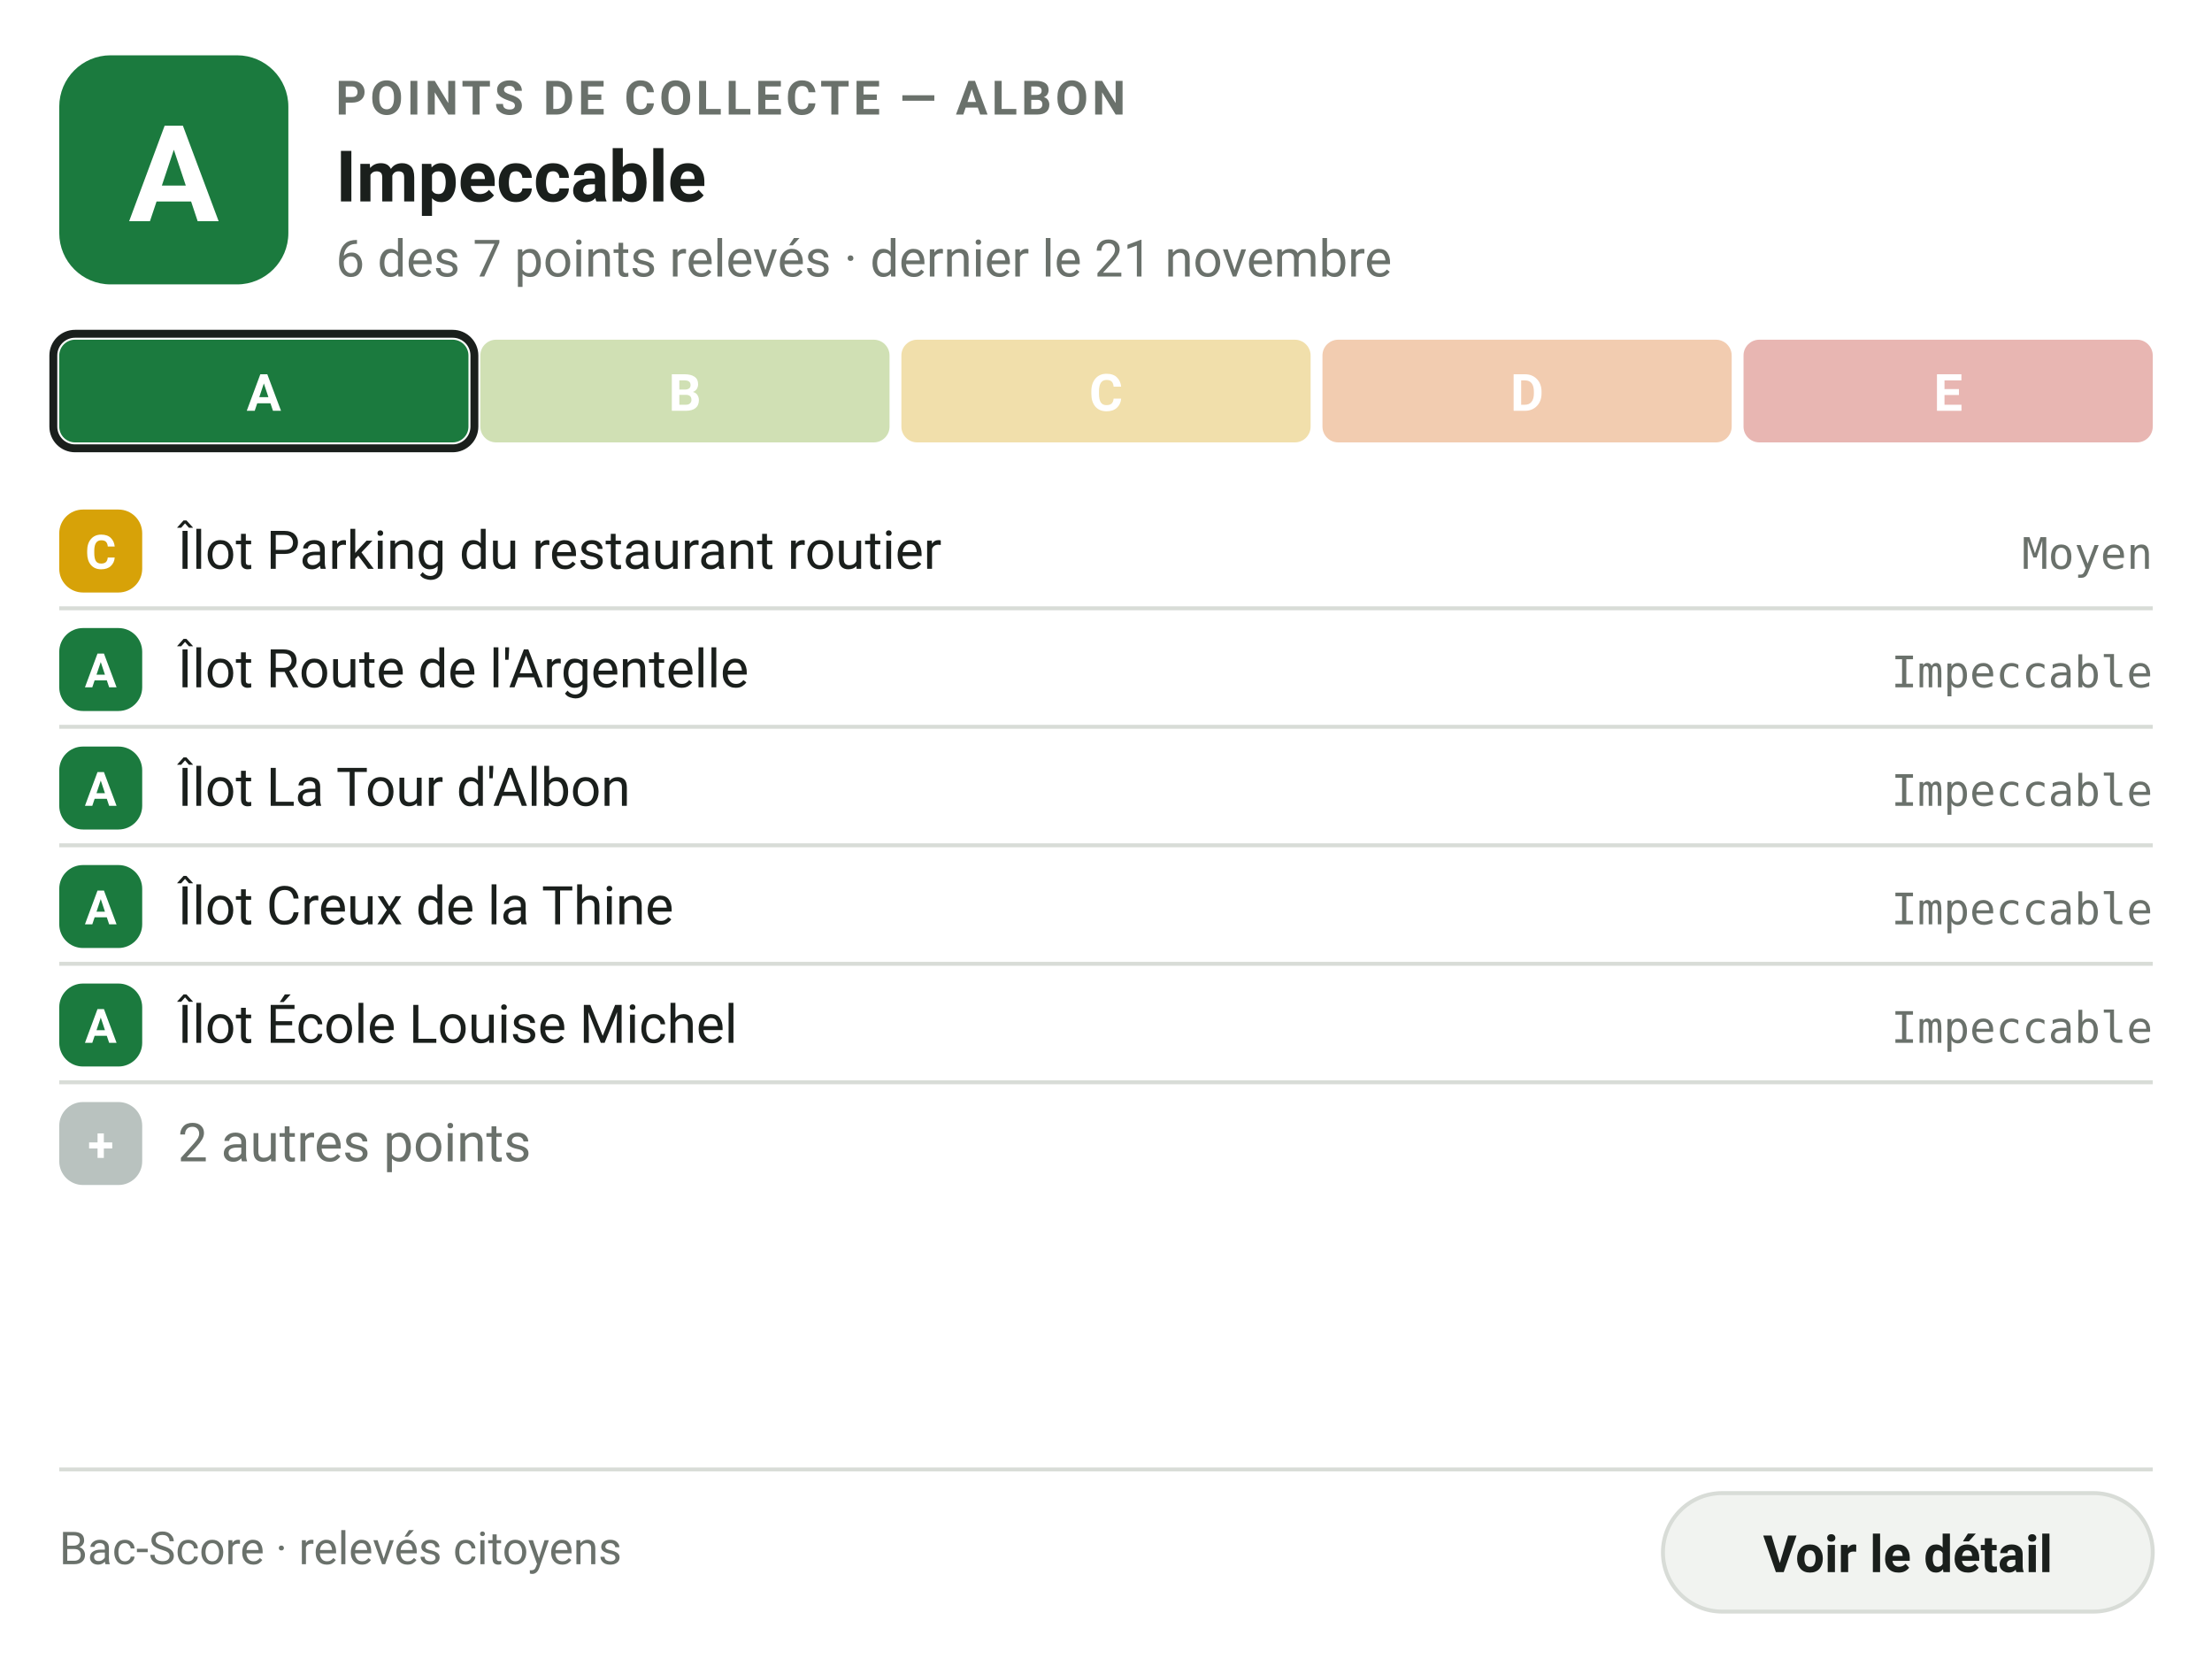
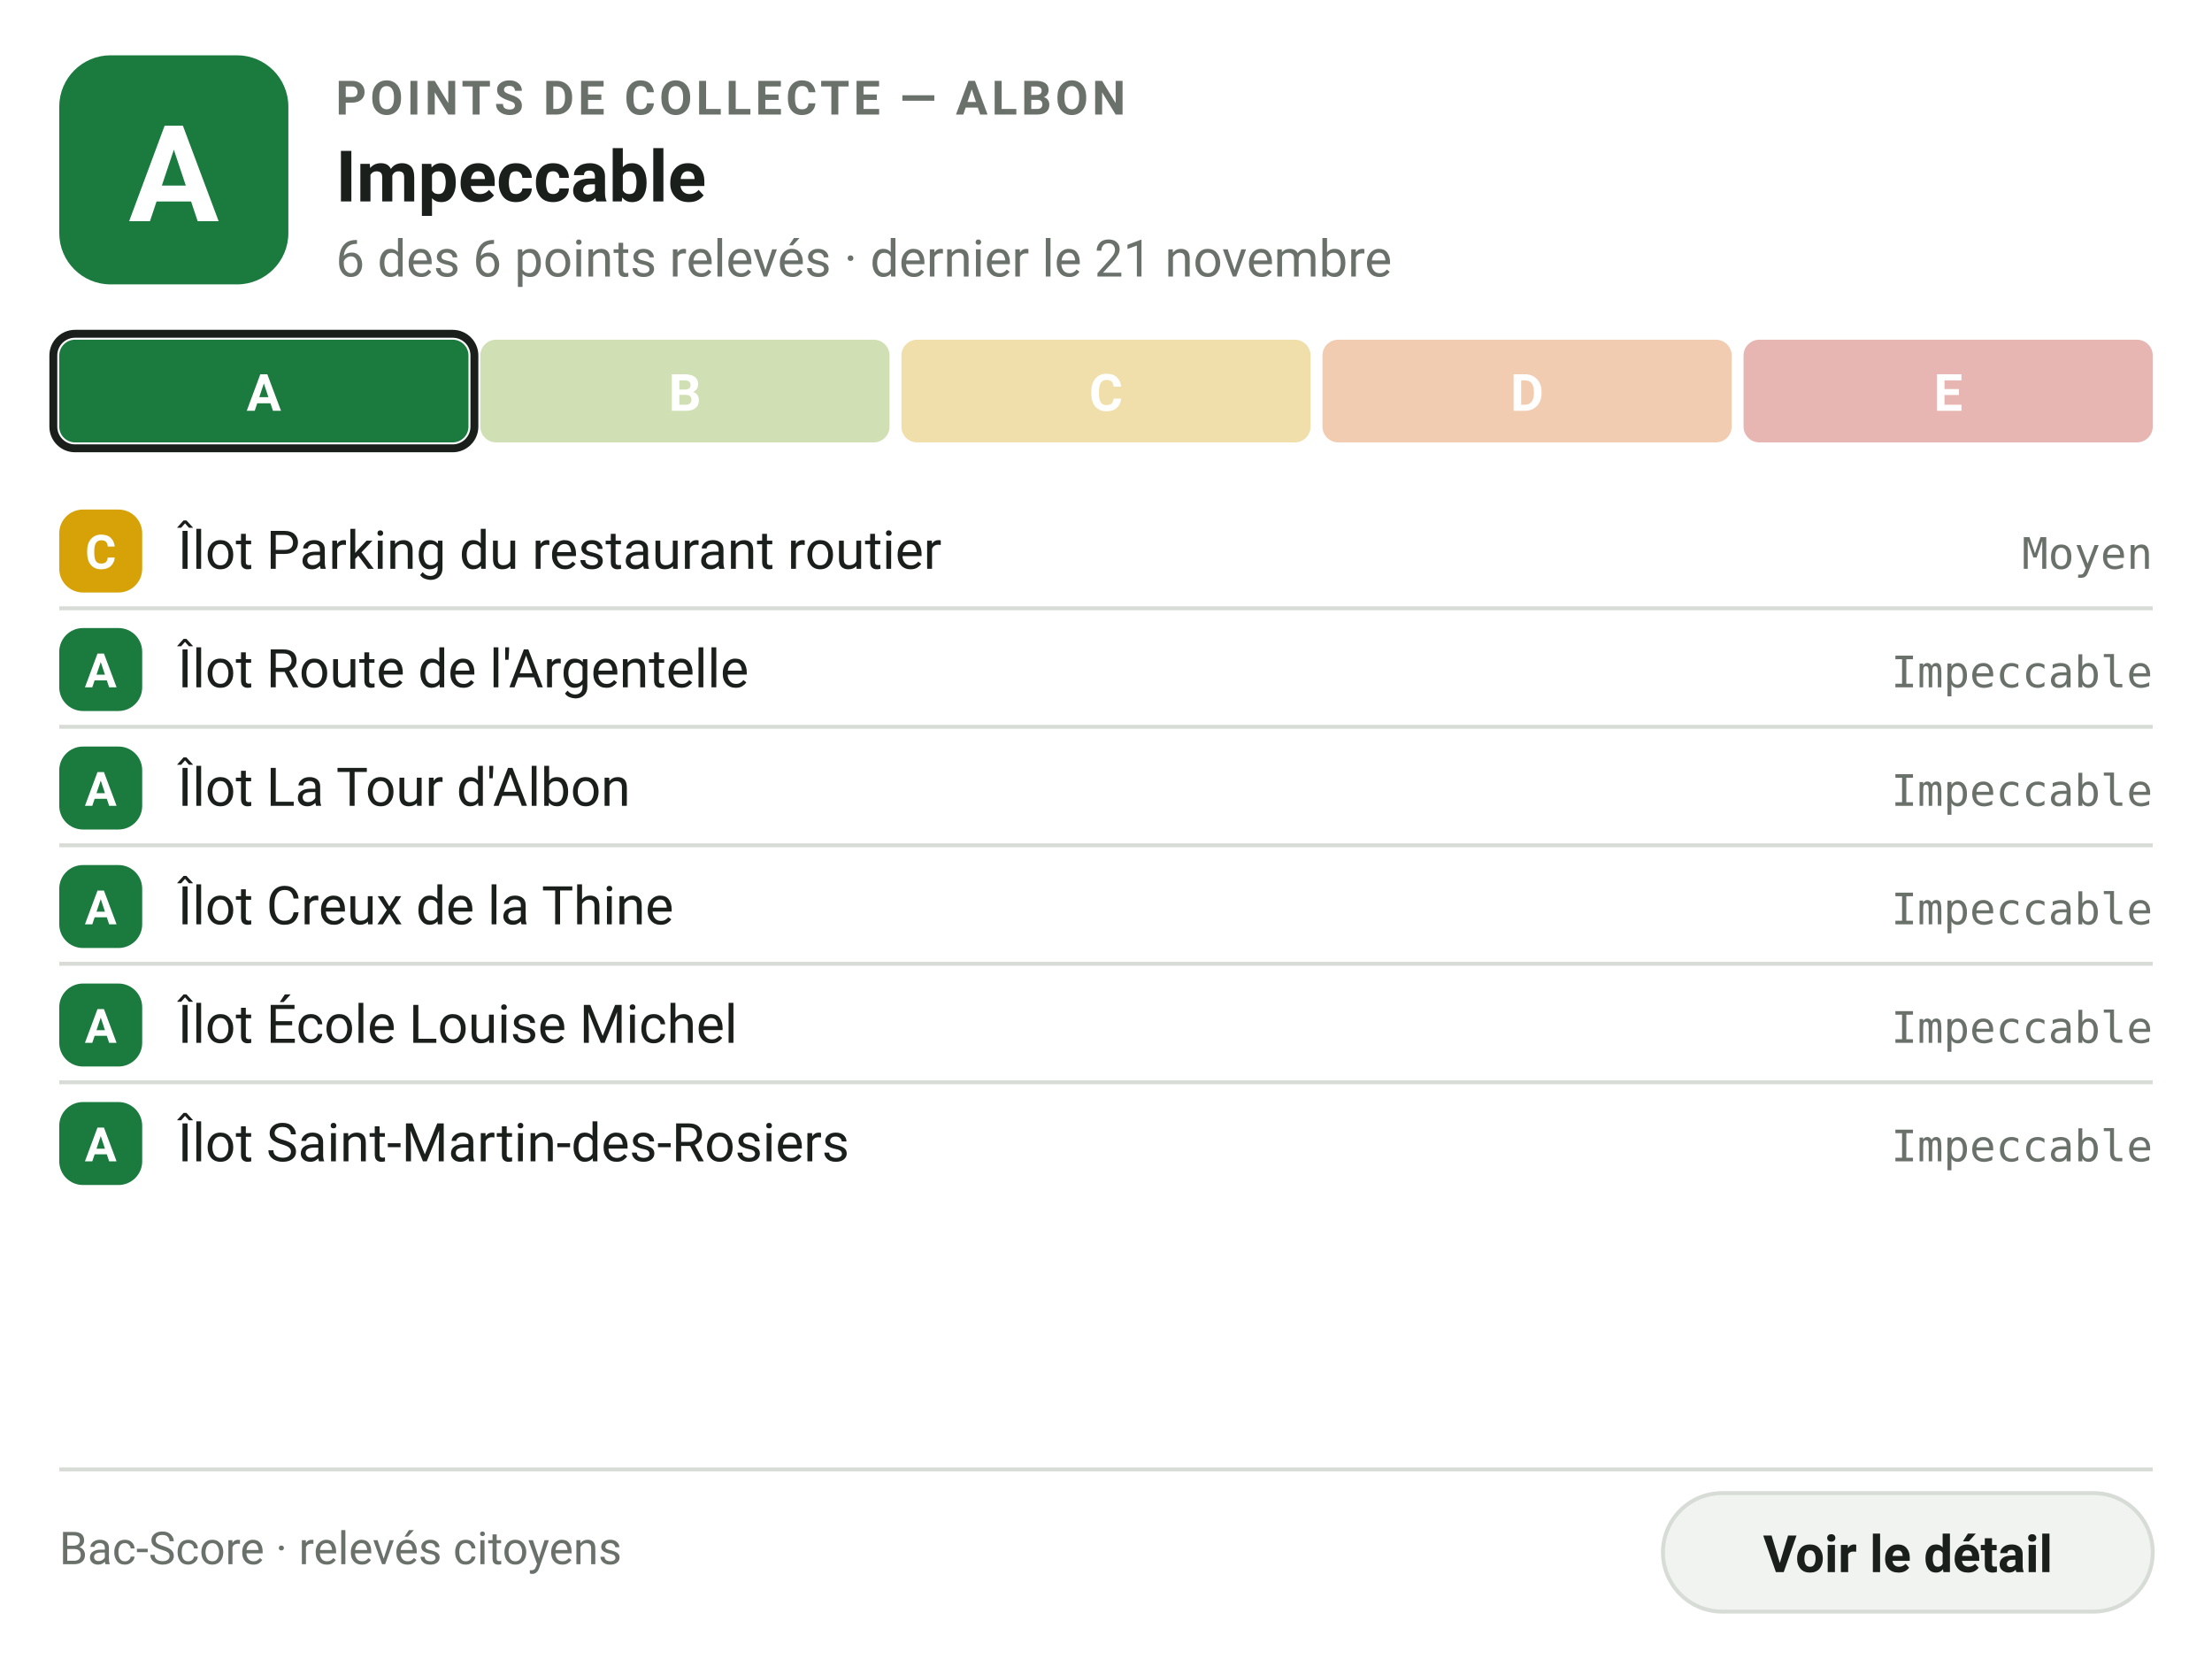
<svg xmlns="http://www.w3.org/2000/svg" width="560" height="420" viewBox="0 0 560 420" role="img" aria-label="Propreté des points de collecte — Albon : Bac-Score A">
  <rect width="560" height="420" fill="#FFFFFF" />
  <rect x="15" y="14" width="58" height="58" rx="13" fill="#1b7a3e" />
  <text x="44" y="56" text-anchor="middle" font-family="Barlow, system-ui, -apple-system, 'Segoe UI', Roboto, sans-serif" font-size="34" font-weight="600" fill="#fff">A</text>
  <text x="85" y="29" font-family="Barlow, system-ui, -apple-system, 'Segoe UI', Roboto, sans-serif" font-size="12" font-weight="600" letter-spacing="1" fill="#6A716B">POINTS DE COLLECTE — ALBON</text>
  <text x="85" y="51" font-family="Barlow, system-ui, -apple-system, 'Segoe UI', Roboto, sans-serif" font-size="18" font-weight="600" fill="#1A1F1C">Impeccable</text>
-   <text x="85" y="70" font-family="Barlow, system-ui, -apple-system, 'Segoe UI', Roboto, sans-serif" font-size="13" fill="#6A716B">6 des 7 points relevés · dernier le 21 novembre</text>
+   <text x="85" y="70" font-family="Barlow, system-ui, -apple-system, 'Segoe UI', Roboto, sans-serif" font-size="13" fill="#6A716B">6 des 6 points relevés · dernier le 21 novembre</text>
  <rect x="15.0" y="86" width="103.6" height="26" rx="4" fill="#1b7a3e" />
  <rect x="13.5" y="84.5" width="106.6" height="29" rx="5.5" fill="none" stroke="#1A1F1C" stroke-width="2" />
  <text x="66.8" y="104" text-anchor="middle" font-family="Barlow, system-ui, -apple-system, 'Segoe UI', Roboto, sans-serif" font-size="13" font-weight="600" fill="#fff">A</text>
  <rect x="121.6" y="86" width="103.6" height="26" rx="4" fill="#74a524" opacity="0.34" />
  <text x="173.4" y="104" text-anchor="middle" font-family="Barlow, system-ui, -apple-system, 'Segoe UI', Roboto, sans-serif" font-size="13" font-weight="600" fill="#fff">B</text>
  <rect x="228.2" y="86" width="103.6" height="26" rx="4" fill="#d7a208" opacity="0.34" />
  <text x="280.0" y="104" text-anchor="middle" font-family="Barlow, system-ui, -apple-system, 'Segoe UI', Roboto, sans-serif" font-size="13" font-weight="600" fill="#fff">C</text>
  <rect x="334.8" y="86" width="103.6" height="26" rx="4" fill="#d96a18" opacity="0.34" />
  <text x="386.6" y="104" text-anchor="middle" font-family="Barlow, system-ui, -apple-system, 'Segoe UI', Roboto, sans-serif" font-size="13" font-weight="600" fill="#fff">D</text>
  <rect x="441.4" y="86" width="103.6" height="26" rx="4" fill="#bd2a1d" opacity="0.34" />
  <text x="493.2" y="104" text-anchor="middle" font-family="Barlow, system-ui, -apple-system, 'Segoe UI', Roboto, sans-serif" font-size="13" font-weight="600" fill="#fff">E</text>
  <rect x="15" y="129" width="21" height="21" rx="6" fill="#d7a208" />
  <text x="25.5" y="144" text-anchor="middle" font-family="Barlow, system-ui, -apple-system, 'Segoe UI', Roboto, sans-serif" font-size="12" font-weight="600" fill="#fff">C</text>
  <text x="45" y="144" font-family="Barlow, system-ui, -apple-system, 'Segoe UI', Roboto, sans-serif" font-size="13.5" fill="#1A1F1C">Îlot Parking du restaurant routier</text>
  <text x="545" y="144" text-anchor="end" font-family="'IBM Plex Mono', ui-monospace, SFMono-Regular, Menlo, monospace" font-size="11" fill="#6A716B">Moyen</text>
  <line x1="15" y1="154" x2="545" y2="154" stroke="#D8DCD7" stroke-width="1" />
  <rect x="15" y="159" width="21" height="21" rx="6" fill="#1b7a3e" />
  <text x="25.5" y="174" text-anchor="middle" font-family="Barlow, system-ui, -apple-system, 'Segoe UI', Roboto, sans-serif" font-size="12" font-weight="600" fill="#fff">A</text>
  <text x="45" y="174" font-family="Barlow, system-ui, -apple-system, 'Segoe UI', Roboto, sans-serif" font-size="13.5" fill="#1A1F1C">Îlot Route de l'Argentelle</text>
  <text x="545" y="174" text-anchor="end" font-family="'IBM Plex Mono', ui-monospace, SFMono-Regular, Menlo, monospace" font-size="11" fill="#6A716B">Impeccable</text>
  <line x1="15" y1="184" x2="545" y2="184" stroke="#D8DCD7" stroke-width="1" />
  <rect x="15" y="189" width="21" height="21" rx="6" fill="#1b7a3e" />
  <text x="25.5" y="204" text-anchor="middle" font-family="Barlow, system-ui, -apple-system, 'Segoe UI', Roboto, sans-serif" font-size="12" font-weight="600" fill="#fff">A</text>
  <text x="45" y="204" font-family="Barlow, system-ui, -apple-system, 'Segoe UI', Roboto, sans-serif" font-size="13.5" fill="#1A1F1C">Îlot La Tour d'Albon</text>
  <text x="545" y="204" text-anchor="end" font-family="'IBM Plex Mono', ui-monospace, SFMono-Regular, Menlo, monospace" font-size="11" fill="#6A716B">Impeccable</text>
  <line x1="15" y1="214" x2="545" y2="214" stroke="#D8DCD7" stroke-width="1" />
  <rect x="15" y="219" width="21" height="21" rx="6" fill="#1b7a3e" />
  <text x="25.5" y="234" text-anchor="middle" font-family="Barlow, system-ui, -apple-system, 'Segoe UI', Roboto, sans-serif" font-size="12" font-weight="600" fill="#fff">A</text>
  <text x="45" y="234" font-family="Barlow, system-ui, -apple-system, 'Segoe UI', Roboto, sans-serif" font-size="13.5" fill="#1A1F1C">Îlot Creux de la Thine</text>
  <text x="545" y="234" text-anchor="end" font-family="'IBM Plex Mono', ui-monospace, SFMono-Regular, Menlo, monospace" font-size="11" fill="#6A716B">Impeccable</text>
  <line x1="15" y1="244" x2="545" y2="244" stroke="#D8DCD7" stroke-width="1" />
  <rect x="15" y="249" width="21" height="21" rx="6" fill="#1b7a3e" />
  <text x="25.5" y="264" text-anchor="middle" font-family="Barlow, system-ui, -apple-system, 'Segoe UI', Roboto, sans-serif" font-size="12" font-weight="600" fill="#fff">A</text>
  <text x="45" y="264" font-family="Barlow, system-ui, -apple-system, 'Segoe UI', Roboto, sans-serif" font-size="13.5" fill="#1A1F1C">Îlot École Louise Michel</text>
  <text x="545" y="264" text-anchor="end" font-family="'IBM Plex Mono', ui-monospace, SFMono-Regular, Menlo, monospace" font-size="11" fill="#6A716B">Impeccable</text>
  <line x1="15" y1="274" x2="545" y2="274" stroke="#D8DCD7" stroke-width="1" />
-   <rect x="15" y="279" width="21" height="21" rx="6" fill="#b9c2bf" />
-   <text x="25.5" y="294" text-anchor="middle" font-family="Barlow, system-ui, -apple-system, 'Segoe UI', Roboto, sans-serif" font-size="12" font-weight="600" fill="#fff">+</text>
-   <text x="45" y="294" font-family="Barlow, system-ui, -apple-system, 'Segoe UI', Roboto, sans-serif" font-size="13.5" fill="#6A716B">2 autres points</text>
+   <rect x="15" y="279" width="21" height="21" rx="6" fill="#1b7a3e" />
+   <text x="25.5" y="294" text-anchor="middle" font-family="Barlow, system-ui, -apple-system, 'Segoe UI', Roboto, sans-serif" font-size="12" font-weight="600" fill="#fff">A</text>
+   <text x="45" y="294" font-family="Barlow, system-ui, -apple-system, 'Segoe UI', Roboto, sans-serif" font-size="13.5" fill="#1A1F1C">Îlot Saint-Martin-des-Rosiers</text>
+   <text x="545" y="294" text-anchor="end" font-family="'IBM Plex Mono', ui-monospace, SFMono-Regular, Menlo, monospace" font-size="11" fill="#6A716B">Impeccable</text>
  <line x1="15" y1="372" x2="545" y2="372" stroke="#D8DCD7" stroke-width="1" />
  <text x="15" y="396" font-family="Barlow, system-ui, -apple-system, 'Segoe UI', Roboto, sans-serif" font-size="11.5" fill="#6A716B">Bac-Score · relevés citoyens</text>
  <rect x="421" y="378" width="124" height="30" rx="15" fill="#F1F3F0" stroke="#D8DCD7" />
  <text x="483" y="398" text-anchor="middle" font-family="Barlow, system-ui, -apple-system, 'Segoe UI', Roboto, sans-serif" font-size="13" font-weight="600" fill="#1A1F1C">Voir le détail</text>
</svg>
